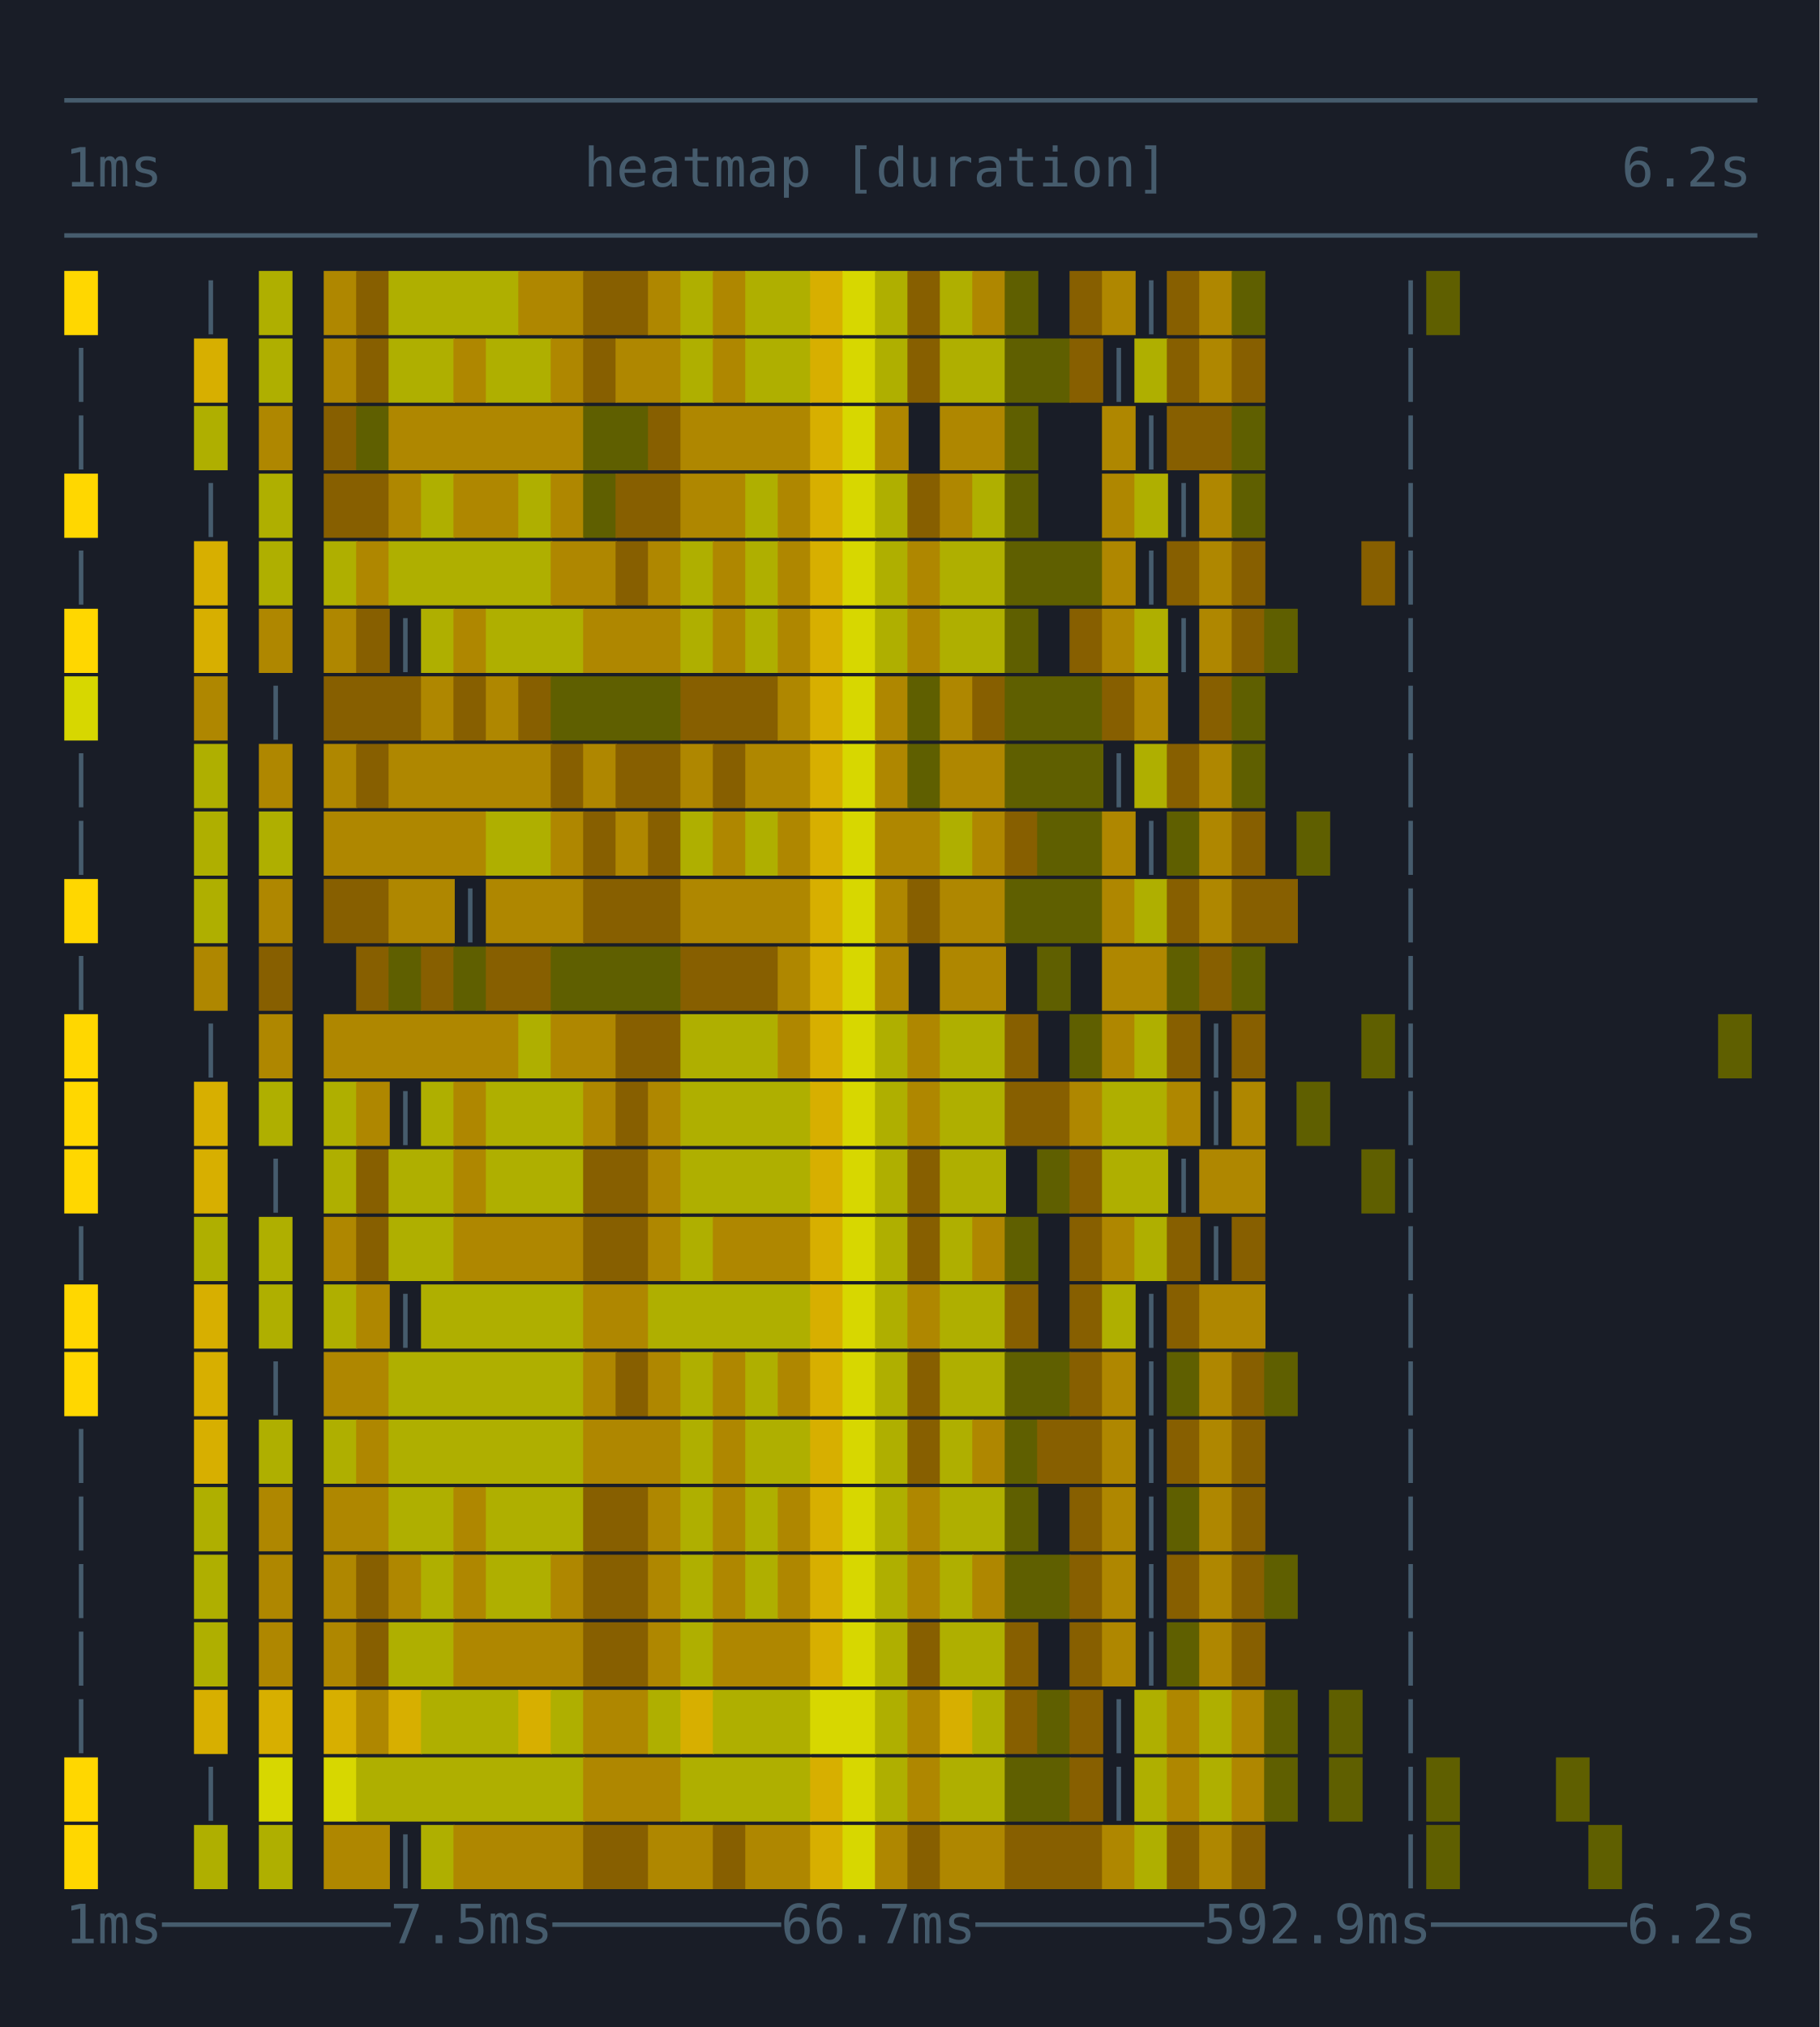
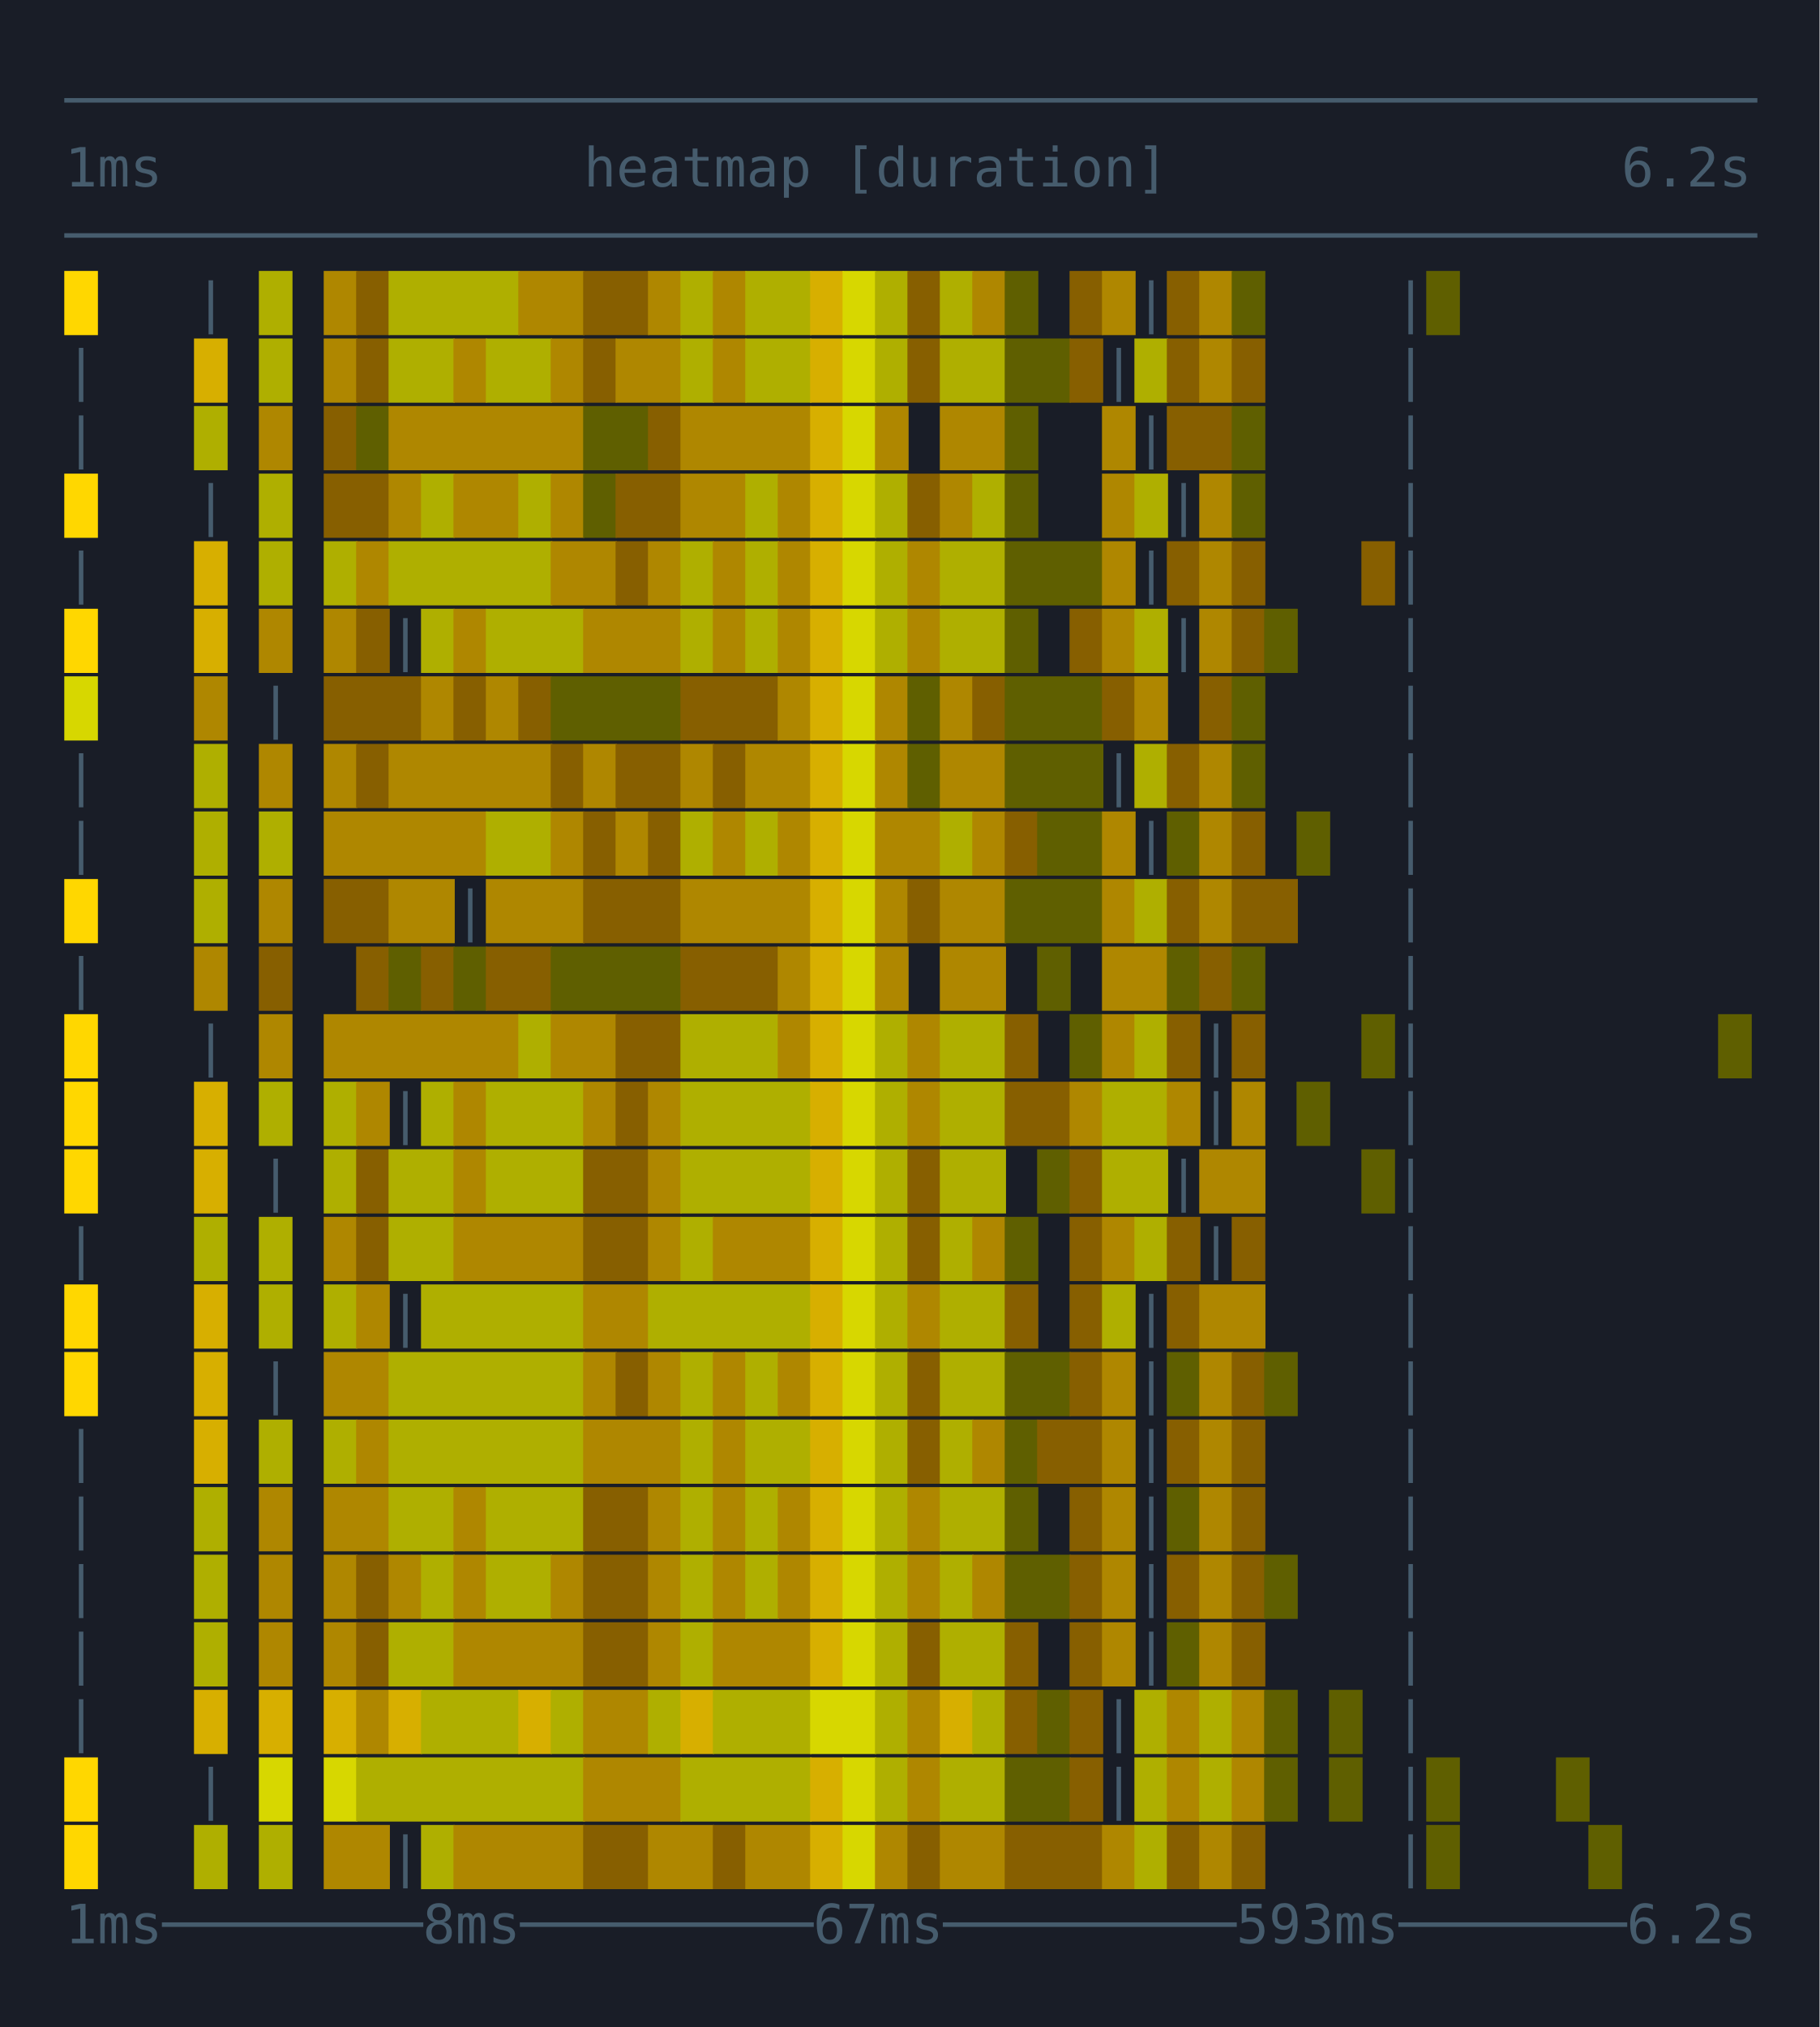
<svg xmlns="http://www.w3.org/2000/svg" width="404" height="450" viewBox="0 0 404 450">
  <rect width="100%" height="100%" fill="#191d27" />
  <g font-family="ui-monospace, 'SF Mono', SFMono-Regular, Menlo, Consolas, 'DejaVu Sans Mono', monospace" font-size="12">
    <text x="14.4" y="26.4" fill="#465c6d" textLength="374.4" lengthAdjust="spacing">────────────────────────────────────────────────────</text>
    <text x="14.4" y="41.4" fill="#465c6d" textLength="21.6" lengthAdjust="spacing">1ms</text>
    <text x="129.6" y="41.4" fill="#465c6d" textLength="50.4" lengthAdjust="spacing">heatmap</text>
    <text x="187.2" y="41.4" fill="#465c6d" textLength="72" lengthAdjust="spacing">[duration]</text>
    <text x="360" y="41.4" fill="#465c6d" textLength="28.8" lengthAdjust="spacing">6.2s</text>
    <text x="14.4" y="56.4" fill="#465c6d" textLength="374.4" lengthAdjust="spacing">────────────────────────────────────────────────────</text>
    <text x="43.2" y="71.4" fill="#465c6d">|</text>
    <text x="252" y="71.4" fill="#465c6d">|</text>
    <text x="309.6" y="71.4" fill="#465c6d">|</text>
    <text x="14.4" y="86.4" fill="#465c6d">|</text>
    <text x="244.8" y="86.4" fill="#465c6d">|</text>
    <text x="309.6" y="86.4" fill="#465c6d">|</text>
    <text x="14.4" y="101.4" fill="#465c6d">|</text>
    <text x="252" y="101.4" fill="#465c6d">|</text>
    <text x="309.6" y="101.4" fill="#465c6d">|</text>
    <text x="43.2" y="116.4" fill="#465c6d">|</text>
    <text x="259.2" y="116.4" fill="#465c6d">|</text>
    <text x="309.6" y="116.4" fill="#465c6d">|</text>
    <text x="14.4" y="131.4" fill="#465c6d">|</text>
    <text x="252" y="131.4" fill="#465c6d">|</text>
    <text x="309.6" y="131.4" fill="#465c6d">|</text>
    <text x="86.4" y="146.4" fill="#465c6d">|</text>
    <text x="259.2" y="146.4" fill="#465c6d">|</text>
    <text x="309.6" y="146.4" fill="#465c6d">|</text>
    <text x="57.6" y="161.4" fill="#465c6d">|</text>
    <text x="309.6" y="161.4" fill="#465c6d">|</text>
    <text x="14.4" y="176.4" fill="#465c6d">|</text>
    <text x="244.8" y="176.4" fill="#465c6d">|</text>
    <text x="309.6" y="176.4" fill="#465c6d">|</text>
    <text x="14.4" y="191.4" fill="#465c6d">|</text>
    <text x="252" y="191.4" fill="#465c6d">|</text>
    <text x="309.6" y="191.4" fill="#465c6d">|</text>
    <text x="100.8" y="206.4" fill="#465c6d">|</text>
    <text x="309.6" y="206.4" fill="#465c6d">|</text>
    <text x="14.4" y="221.4" fill="#465c6d">|</text>
    <text x="309.6" y="221.4" fill="#465c6d">|</text>
    <text x="43.2" y="236.4" fill="#465c6d">|</text>
    <text x="266.4" y="236.4" fill="#465c6d">|</text>
    <text x="309.6" y="236.4" fill="#465c6d">|</text>
    <text x="86.4" y="251.4" fill="#465c6d">|</text>
    <text x="266.4" y="251.4" fill="#465c6d">|</text>
    <text x="309.6" y="251.4" fill="#465c6d">|</text>
    <text x="57.6" y="266.4" fill="#465c6d">|</text>
    <text x="259.2" y="266.4" fill="#465c6d">|</text>
    <text x="309.6" y="266.4" fill="#465c6d">|</text>
    <text x="14.4" y="281.4" fill="#465c6d">|</text>
    <text x="266.4" y="281.4" fill="#465c6d">|</text>
    <text x="309.6" y="281.4" fill="#465c6d">|</text>
    <text x="86.4" y="296.4" fill="#465c6d">|</text>
    <text x="252" y="296.4" fill="#465c6d">|</text>
    <text x="309.6" y="296.4" fill="#465c6d">|</text>
    <text x="57.6" y="311.4" fill="#465c6d">|</text>
    <text x="252" y="311.4" fill="#465c6d">|</text>
    <text x="309.6" y="311.4" fill="#465c6d">|</text>
    <text x="14.4" y="326.4" fill="#465c6d">|</text>
    <text x="252" y="326.4" fill="#465c6d">|</text>
    <text x="309.6" y="326.4" fill="#465c6d">|</text>
    <text x="14.4" y="341.4" fill="#465c6d">|</text>
    <text x="252" y="341.4" fill="#465c6d">|</text>
    <text x="309.6" y="341.4" fill="#465c6d">|</text>
    <text x="14.4" y="356.4" fill="#465c6d">|</text>
    <text x="252" y="356.4" fill="#465c6d">|</text>
    <text x="309.6" y="356.4" fill="#465c6d">|</text>
    <text x="14.4" y="371.4" fill="#465c6d">|</text>
    <text x="252" y="371.4" fill="#465c6d">|</text>
    <text x="309.6" y="371.4" fill="#465c6d">|</text>
    <text x="14.4" y="386.4" fill="#465c6d">|</text>
    <text x="244.8" y="386.4" fill="#465c6d">|</text>
    <text x="309.6" y="386.4" fill="#465c6d">|</text>
    <text x="43.2" y="401.4" fill="#465c6d">|</text>
    <text x="244.8" y="401.4" fill="#465c6d">|</text>
    <text x="309.6" y="401.4" fill="#465c6d">|</text>
    <text x="86.4" y="416.4" fill="#465c6d">|</text>
    <text x="309.6" y="416.4" fill="#465c6d">|</text>
-     <text x="14.4" y="431.4" fill="#465c6d" textLength="374.4" lengthAdjust="spacing">1ms───────7.5ms───────66.7ms───────592.9ms──────6.2s</text>
+     <text x="14.4" y="431.4" fill="#465c6d" textLength="374.4" lengthAdjust="spacing">1ms────────8ms─────────67ms─────────593ms───────6.2s</text>
    <text x="14.4" y="71.4" fill="#ffd700">█</text>
    <text x="57.6" y="71.4" fill="#afaf00">█</text>
    <text x="72" y="71.4" fill="#af8700">█</text>
    <text x="79.2" y="71.4" fill="#875f00">█</text>
    <text x="86.4" y="71.4" fill="#afaf00" textLength="28.8" lengthAdjust="spacing">████</text>
    <text x="115.2" y="71.4" fill="#af8700" textLength="14.4" lengthAdjust="spacing">██</text>
    <text x="129.6" y="71.4" fill="#875f00" textLength="14.4" lengthAdjust="spacing">██</text>
    <text x="144" y="71.4" fill="#af8700">█</text>
    <text x="151.2" y="71.4" fill="#afaf00">█</text>
    <text x="158.4" y="71.4" fill="#af8700">█</text>
    <text x="165.6" y="71.4" fill="#afaf00" textLength="14.4" lengthAdjust="spacing">██</text>
    <text x="180" y="71.4" fill="#d7af00">█</text>
    <text x="187.2" y="71.4" fill="#d7d700">█</text>
    <text x="194.4" y="71.4" fill="#afaf00">█</text>
    <text x="201.6" y="71.4" fill="#875f00">█</text>
    <text x="208.8" y="71.4" fill="#afaf00">█</text>
    <text x="216" y="71.4" fill="#af8700">█</text>
    <text x="223.2" y="71.4" fill="#5f5f00">█</text>
    <text x="237.6" y="71.4" fill="#875f00">█</text>
    <text x="244.8" y="71.4" fill="#af8700">█</text>
    <text x="259.2" y="71.4" fill="#875f00">█</text>
    <text x="266.4" y="71.4" fill="#af8700">█</text>
    <text x="273.6" y="71.4" fill="#5f5f00">█</text>
    <text x="316.8" y="71.4" fill="#5f5f00">█</text>
    <text x="43.2" y="86.4" fill="#d7af00">█</text>
    <text x="57.6" y="86.4" fill="#afaf00">█</text>
    <text x="72" y="86.4" fill="#af8700">█</text>
    <text x="79.2" y="86.4" fill="#875f00">█</text>
    <text x="86.4" y="86.4" fill="#afaf00" textLength="14.4" lengthAdjust="spacing">██</text>
    <text x="100.8" y="86.4" fill="#af8700">█</text>
    <text x="108" y="86.4" fill="#afaf00" textLength="14.4" lengthAdjust="spacing">██</text>
    <text x="122.4" y="86.4" fill="#af8700">█</text>
    <text x="129.6" y="86.4" fill="#875f00">█</text>
    <text x="136.8" y="86.4" fill="#af8700" textLength="14.4" lengthAdjust="spacing">██</text>
    <text x="151.2" y="86.4" fill="#afaf00">█</text>
    <text x="158.4" y="86.4" fill="#af8700">█</text>
    <text x="165.6" y="86.4" fill="#afaf00" textLength="14.4" lengthAdjust="spacing">██</text>
    <text x="180" y="86.4" fill="#d7af00">█</text>
    <text x="187.2" y="86.4" fill="#d7d700">█</text>
    <text x="194.4" y="86.4" fill="#afaf00">█</text>
    <text x="201.6" y="86.4" fill="#875f00">█</text>
    <text x="208.8" y="86.4" fill="#afaf00" textLength="14.4" lengthAdjust="spacing">██</text>
    <text x="223.2" y="86.4" fill="#5f5f00" textLength="14.4" lengthAdjust="spacing">██</text>
    <text x="237.6" y="86.4" fill="#875f00">█</text>
    <text x="252" y="86.4" fill="#afaf00">█</text>
    <text x="259.2" y="86.4" fill="#875f00">█</text>
    <text x="266.4" y="86.4" fill="#af8700">█</text>
    <text x="273.6" y="86.4" fill="#875f00">█</text>
    <text x="43.2" y="101.4" fill="#afaf00">█</text>
    <text x="57.6" y="101.4" fill="#af8700">█</text>
    <text x="72" y="101.4" fill="#875f00">█</text>
    <text x="79.2" y="101.4" fill="#5f5f00">█</text>
    <text x="86.4" y="101.4" fill="#af8700" textLength="43.2" lengthAdjust="spacing">██████</text>
    <text x="129.6" y="101.4" fill="#5f5f00" textLength="14.4" lengthAdjust="spacing">██</text>
    <text x="144" y="101.4" fill="#875f00">█</text>
    <text x="151.2" y="101.4" fill="#af8700" textLength="28.8" lengthAdjust="spacing">████</text>
    <text x="180" y="101.4" fill="#d7af00">█</text>
    <text x="187.2" y="101.4" fill="#d7d700">█</text>
    <text x="194.4" y="101.4" fill="#af8700">█</text>
    <text x="208.8" y="101.4" fill="#af8700" textLength="14.4" lengthAdjust="spacing">██</text>
    <text x="223.2" y="101.4" fill="#5f5f00">█</text>
    <text x="244.8" y="101.4" fill="#af8700">█</text>
    <text x="259.2" y="101.4" fill="#875f00" textLength="14.4" lengthAdjust="spacing">██</text>
    <text x="273.6" y="101.4" fill="#5f5f00">█</text>
    <text x="14.4" y="116.4" fill="#ffd700">█</text>
    <text x="57.6" y="116.4" fill="#afaf00">█</text>
    <text x="72" y="116.4" fill="#875f00" textLength="14.4" lengthAdjust="spacing">██</text>
    <text x="86.4" y="116.4" fill="#af8700">█</text>
    <text x="93.6" y="116.4" fill="#afaf00">█</text>
    <text x="100.8" y="116.4" fill="#af8700" textLength="14.4" lengthAdjust="spacing">██</text>
    <text x="115.2" y="116.4" fill="#afaf00">█</text>
    <text x="122.4" y="116.4" fill="#af8700">█</text>
    <text x="129.6" y="116.4" fill="#5f5f00">█</text>
    <text x="136.8" y="116.4" fill="#875f00" textLength="14.4" lengthAdjust="spacing">██</text>
    <text x="151.2" y="116.4" fill="#af8700" textLength="14.4" lengthAdjust="spacing">██</text>
    <text x="165.6" y="116.4" fill="#afaf00">█</text>
    <text x="172.8" y="116.4" fill="#af8700">█</text>
    <text x="180" y="116.4" fill="#d7af00">█</text>
    <text x="187.2" y="116.4" fill="#d7d700">█</text>
    <text x="194.4" y="116.4" fill="#afaf00">█</text>
    <text x="201.6" y="116.4" fill="#875f00">█</text>
    <text x="208.8" y="116.4" fill="#af8700">█</text>
    <text x="216" y="116.4" fill="#afaf00">█</text>
    <text x="223.2" y="116.4" fill="#5f5f00">█</text>
    <text x="244.8" y="116.4" fill="#af8700">█</text>
    <text x="252" y="116.4" fill="#afaf00">█</text>
    <text x="266.4" y="116.4" fill="#af8700">█</text>
    <text x="273.6" y="116.4" fill="#5f5f00">█</text>
    <text x="43.2" y="131.4" fill="#d7af00">█</text>
    <text x="57.6" y="131.4" fill="#afaf00">█</text>
    <text x="72" y="131.4" fill="#afaf00">█</text>
    <text x="79.2" y="131.4" fill="#af8700">█</text>
    <text x="86.4" y="131.4" fill="#afaf00" textLength="36" lengthAdjust="spacing">█████</text>
    <text x="122.4" y="131.4" fill="#af8700" textLength="14.4" lengthAdjust="spacing">██</text>
    <text x="136.8" y="131.4" fill="#875f00">█</text>
    <text x="144" y="131.4" fill="#af8700">█</text>
    <text x="151.2" y="131.4" fill="#afaf00">█</text>
    <text x="158.4" y="131.4" fill="#af8700">█</text>
    <text x="165.6" y="131.4" fill="#afaf00">█</text>
    <text x="172.8" y="131.4" fill="#af8700">█</text>
    <text x="180" y="131.4" fill="#d7af00">█</text>
    <text x="187.2" y="131.4" fill="#d7d700">█</text>
    <text x="194.4" y="131.4" fill="#afaf00">█</text>
    <text x="201.6" y="131.4" fill="#af8700">█</text>
    <text x="208.8" y="131.4" fill="#afaf00" textLength="14.4" lengthAdjust="spacing">██</text>
    <text x="223.2" y="131.4" fill="#5f5f00" textLength="21.6" lengthAdjust="spacing">███</text>
    <text x="244.8" y="131.4" fill="#af8700">█</text>
    <text x="259.2" y="131.4" fill="#875f00">█</text>
    <text x="266.4" y="131.4" fill="#af8700">█</text>
    <text x="273.6" y="131.4" fill="#875f00">█</text>
    <text x="302.4" y="131.4" fill="#875f00">█</text>
    <text x="14.4" y="146.4" fill="#ffd700">█</text>
    <text x="43.2" y="146.4" fill="#d7af00">█</text>
    <text x="57.6" y="146.4" fill="#af8700">█</text>
    <text x="72" y="146.4" fill="#af8700">█</text>
    <text x="79.2" y="146.4" fill="#875f00">█</text>
    <text x="93.6" y="146.4" fill="#afaf00">█</text>
    <text x="100.8" y="146.4" fill="#af8700">█</text>
    <text x="108" y="146.4" fill="#afaf00" textLength="21.6" lengthAdjust="spacing">███</text>
    <text x="129.6" y="146.4" fill="#af8700" textLength="21.6" lengthAdjust="spacing">███</text>
    <text x="151.2" y="146.4" fill="#afaf00">█</text>
    <text x="158.4" y="146.4" fill="#af8700">█</text>
    <text x="165.6" y="146.4" fill="#afaf00">█</text>
    <text x="172.8" y="146.4" fill="#af8700">█</text>
    <text x="180" y="146.4" fill="#d7af00">█</text>
    <text x="187.2" y="146.4" fill="#d7d700">█</text>
    <text x="194.4" y="146.4" fill="#afaf00">█</text>
    <text x="201.6" y="146.4" fill="#af8700">█</text>
    <text x="208.8" y="146.4" fill="#afaf00" textLength="14.4" lengthAdjust="spacing">██</text>
    <text x="223.2" y="146.4" fill="#5f5f00">█</text>
    <text x="237.6" y="146.4" fill="#875f00">█</text>
    <text x="244.8" y="146.4" fill="#af8700">█</text>
    <text x="252" y="146.4" fill="#afaf00">█</text>
    <text x="266.4" y="146.4" fill="#af8700">█</text>
    <text x="273.6" y="146.4" fill="#875f00">█</text>
    <text x="280.8" y="146.4" fill="#5f5f00">█</text>
    <text x="14.4" y="161.4" fill="#d7d700">█</text>
    <text x="43.2" y="161.4" fill="#af8700">█</text>
    <text x="72" y="161.4" fill="#875f00" textLength="21.6" lengthAdjust="spacing">███</text>
    <text x="93.6" y="161.4" fill="#af8700">█</text>
    <text x="100.8" y="161.4" fill="#875f00">█</text>
    <text x="108" y="161.4" fill="#af8700">█</text>
    <text x="115.2" y="161.4" fill="#875f00">█</text>
    <text x="122.4" y="161.4" fill="#5f5f00" textLength="28.8" lengthAdjust="spacing">████</text>
    <text x="151.2" y="161.4" fill="#875f00" textLength="21.6" lengthAdjust="spacing">███</text>
    <text x="172.8" y="161.4" fill="#af8700">█</text>
    <text x="180" y="161.4" fill="#d7af00">█</text>
    <text x="187.2" y="161.4" fill="#d7d700">█</text>
    <text x="194.4" y="161.4" fill="#af8700">█</text>
    <text x="201.6" y="161.4" fill="#5f5f00">█</text>
    <text x="208.8" y="161.4" fill="#af8700">█</text>
    <text x="216" y="161.4" fill="#875f00">█</text>
    <text x="223.2" y="161.4" fill="#5f5f00" textLength="21.6" lengthAdjust="spacing">███</text>
    <text x="244.8" y="161.4" fill="#875f00">█</text>
    <text x="252" y="161.4" fill="#af8700">█</text>
    <text x="266.4" y="161.4" fill="#875f00">█</text>
    <text x="273.6" y="161.4" fill="#5f5f00">█</text>
    <text x="43.2" y="176.4" fill="#afaf00">█</text>
    <text x="57.6" y="176.4" fill="#af8700">█</text>
    <text x="72" y="176.4" fill="#af8700">█</text>
    <text x="79.2" y="176.4" fill="#875f00">█</text>
    <text x="86.4" y="176.4" fill="#af8700" textLength="36" lengthAdjust="spacing">█████</text>
    <text x="122.4" y="176.4" fill="#875f00">█</text>
    <text x="129.6" y="176.4" fill="#af8700">█</text>
    <text x="136.8" y="176.4" fill="#875f00" textLength="14.4" lengthAdjust="spacing">██</text>
    <text x="151.2" y="176.4" fill="#af8700">█</text>
    <text x="158.4" y="176.4" fill="#875f00">█</text>
    <text x="165.6" y="176.4" fill="#af8700" textLength="14.4" lengthAdjust="spacing">██</text>
    <text x="180" y="176.4" fill="#d7af00">█</text>
    <text x="187.2" y="176.4" fill="#d7d700">█</text>
    <text x="194.4" y="176.4" fill="#af8700">█</text>
    <text x="201.6" y="176.4" fill="#5f5f00">█</text>
    <text x="208.8" y="176.4" fill="#af8700" textLength="14.4" lengthAdjust="spacing">██</text>
    <text x="223.2" y="176.4" fill="#5f5f00" textLength="21.6" lengthAdjust="spacing">███</text>
    <text x="252" y="176.4" fill="#afaf00">█</text>
    <text x="259.2" y="176.4" fill="#875f00">█</text>
    <text x="266.4" y="176.4" fill="#af8700">█</text>
    <text x="273.6" y="176.4" fill="#5f5f00">█</text>
    <text x="43.2" y="191.4" fill="#afaf00">█</text>
    <text x="57.6" y="191.4" fill="#afaf00">█</text>
    <text x="72" y="191.4" fill="#af8700" textLength="36" lengthAdjust="spacing">█████</text>
    <text x="108" y="191.4" fill="#afaf00" textLength="14.4" lengthAdjust="spacing">██</text>
    <text x="122.4" y="191.4" fill="#af8700">█</text>
    <text x="129.6" y="191.4" fill="#875f00">█</text>
    <text x="136.8" y="191.4" fill="#af8700">█</text>
    <text x="144" y="191.4" fill="#875f00">█</text>
    <text x="151.2" y="191.4" fill="#afaf00">█</text>
    <text x="158.4" y="191.4" fill="#af8700">█</text>
    <text x="165.6" y="191.4" fill="#afaf00">█</text>
    <text x="172.8" y="191.4" fill="#af8700">█</text>
    <text x="180" y="191.4" fill="#d7af00">█</text>
    <text x="187.2" y="191.4" fill="#d7d700">█</text>
    <text x="194.4" y="191.4" fill="#af8700" textLength="14.4" lengthAdjust="spacing">██</text>
    <text x="208.8" y="191.4" fill="#afaf00">█</text>
    <text x="216" y="191.4" fill="#af8700">█</text>
    <text x="223.2" y="191.4" fill="#875f00">█</text>
    <text x="230.4" y="191.4" fill="#5f5f00" textLength="14.4" lengthAdjust="spacing">██</text>
    <text x="244.8" y="191.4" fill="#af8700">█</text>
    <text x="259.2" y="191.4" fill="#5f5f00">█</text>
    <text x="266.4" y="191.4" fill="#af8700">█</text>
    <text x="273.6" y="191.4" fill="#875f00">█</text>
    <text x="288" y="191.4" fill="#5f5f00">█</text>
    <text x="14.4" y="206.4" fill="#ffd700">█</text>
    <text x="43.2" y="206.4" fill="#afaf00">█</text>
    <text x="57.6" y="206.4" fill="#af8700">█</text>
    <text x="72" y="206.4" fill="#875f00" textLength="14.4" lengthAdjust="spacing">██</text>
    <text x="86.4" y="206.4" fill="#af8700" textLength="14.4" lengthAdjust="spacing">██</text>
    <text x="108" y="206.4" fill="#af8700" textLength="21.6" lengthAdjust="spacing">███</text>
    <text x="129.6" y="206.4" fill="#875f00" textLength="21.6" lengthAdjust="spacing">███</text>
    <text x="151.2" y="206.4" fill="#af8700" textLength="28.8" lengthAdjust="spacing">████</text>
    <text x="180" y="206.4" fill="#d7af00">█</text>
    <text x="187.2" y="206.4" fill="#d7d700">█</text>
    <text x="194.4" y="206.4" fill="#af8700">█</text>
    <text x="201.6" y="206.4" fill="#875f00">█</text>
    <text x="208.8" y="206.4" fill="#af8700" textLength="14.4" lengthAdjust="spacing">██</text>
    <text x="223.2" y="206.4" fill="#5f5f00" textLength="21.6" lengthAdjust="spacing">███</text>
    <text x="244.8" y="206.4" fill="#af8700">█</text>
    <text x="252" y="206.4" fill="#afaf00">█</text>
    <text x="259.2" y="206.4" fill="#875f00">█</text>
    <text x="266.4" y="206.4" fill="#af8700">█</text>
    <text x="273.6" y="206.4" fill="#875f00" textLength="14.4" lengthAdjust="spacing">██</text>
    <text x="43.2" y="221.4" fill="#af8700">█</text>
    <text x="57.6" y="221.4" fill="#875f00">█</text>
    <text x="79.2" y="221.4" fill="#875f00">█</text>
    <text x="86.4" y="221.4" fill="#5f5f00">█</text>
    <text x="93.6" y="221.4" fill="#875f00">█</text>
    <text x="100.8" y="221.4" fill="#5f5f00">█</text>
    <text x="108" y="221.4" fill="#875f00" textLength="14.4" lengthAdjust="spacing">██</text>
    <text x="122.4" y="221.4" fill="#5f5f00" textLength="28.8" lengthAdjust="spacing">████</text>
    <text x="151.2" y="221.4" fill="#875f00" textLength="21.6" lengthAdjust="spacing">███</text>
    <text x="172.8" y="221.4" fill="#af8700">█</text>
    <text x="180" y="221.4" fill="#d7af00">█</text>
    <text x="187.2" y="221.4" fill="#d7d700">█</text>
    <text x="194.4" y="221.4" fill="#af8700">█</text>
    <text x="208.8" y="221.4" fill="#af8700" textLength="14.4" lengthAdjust="spacing">██</text>
    <text x="230.4" y="221.4" fill="#5f5f00">█</text>
    <text x="244.8" y="221.4" fill="#af8700" textLength="14.4" lengthAdjust="spacing">██</text>
    <text x="259.2" y="221.4" fill="#5f5f00">█</text>
    <text x="266.4" y="221.4" fill="#875f00">█</text>
    <text x="273.6" y="221.4" fill="#5f5f00">█</text>
    <text x="14.4" y="236.4" fill="#ffd700">█</text>
    <text x="57.6" y="236.4" fill="#af8700">█</text>
    <text x="72" y="236.4" fill="#af8700" textLength="43.2" lengthAdjust="spacing">██████</text>
    <text x="115.2" y="236.4" fill="#afaf00">█</text>
    <text x="122.4" y="236.4" fill="#af8700" textLength="14.4" lengthAdjust="spacing">██</text>
    <text x="136.8" y="236.4" fill="#875f00" textLength="14.4" lengthAdjust="spacing">██</text>
    <text x="151.2" y="236.4" fill="#afaf00" textLength="21.6" lengthAdjust="spacing">███</text>
    <text x="172.8" y="236.4" fill="#af8700">█</text>
    <text x="180" y="236.4" fill="#d7af00">█</text>
    <text x="187.2" y="236.4" fill="#d7d700">█</text>
    <text x="194.4" y="236.4" fill="#afaf00">█</text>
    <text x="201.6" y="236.4" fill="#af8700">█</text>
    <text x="208.8" y="236.4" fill="#afaf00" textLength="14.4" lengthAdjust="spacing">██</text>
    <text x="223.2" y="236.4" fill="#875f00">█</text>
    <text x="237.6" y="236.4" fill="#5f5f00">█</text>
    <text x="244.8" y="236.4" fill="#af8700">█</text>
    <text x="252" y="236.4" fill="#afaf00">█</text>
    <text x="259.2" y="236.4" fill="#875f00">█</text>
    <text x="273.6" y="236.4" fill="#875f00">█</text>
    <text x="302.4" y="236.4" fill="#5f5f00">█</text>
    <text x="381.6" y="236.4" fill="#5f5f00">█</text>
    <text x="14.4" y="251.4" fill="#ffd700">█</text>
    <text x="43.2" y="251.4" fill="#d7af00">█</text>
    <text x="57.6" y="251.4" fill="#afaf00">█</text>
    <text x="72" y="251.4" fill="#afaf00">█</text>
    <text x="79.2" y="251.4" fill="#af8700">█</text>
    <text x="93.6" y="251.4" fill="#afaf00">█</text>
    <text x="100.8" y="251.4" fill="#af8700">█</text>
    <text x="108" y="251.4" fill="#afaf00" textLength="21.6" lengthAdjust="spacing">███</text>
    <text x="129.6" y="251.4" fill="#af8700">█</text>
    <text x="136.8" y="251.4" fill="#875f00">█</text>
    <text x="144" y="251.4" fill="#af8700">█</text>
    <text x="151.2" y="251.4" fill="#afaf00" textLength="28.8" lengthAdjust="spacing">████</text>
    <text x="180" y="251.4" fill="#d7af00">█</text>
    <text x="187.2" y="251.4" fill="#d7d700">█</text>
    <text x="194.4" y="251.4" fill="#afaf00">█</text>
    <text x="201.6" y="251.4" fill="#af8700">█</text>
    <text x="208.8" y="251.4" fill="#afaf00" textLength="14.4" lengthAdjust="spacing">██</text>
    <text x="223.2" y="251.4" fill="#875f00" textLength="14.4" lengthAdjust="spacing">██</text>
    <text x="237.6" y="251.4" fill="#af8700">█</text>
    <text x="244.8" y="251.4" fill="#afaf00" textLength="14.4" lengthAdjust="spacing">██</text>
    <text x="259.2" y="251.4" fill="#af8700">█</text>
    <text x="273.6" y="251.4" fill="#af8700">█</text>
    <text x="288" y="251.4" fill="#5f5f00">█</text>
    <text x="14.4" y="266.4" fill="#ffd700">█</text>
    <text x="43.2" y="266.4" fill="#d7af00">█</text>
    <text x="72" y="266.4" fill="#afaf00">█</text>
    <text x="79.2" y="266.4" fill="#875f00">█</text>
    <text x="86.4" y="266.4" fill="#afaf00" textLength="14.4" lengthAdjust="spacing">██</text>
    <text x="100.8" y="266.4" fill="#af8700">█</text>
    <text x="108" y="266.4" fill="#afaf00" textLength="21.6" lengthAdjust="spacing">███</text>
    <text x="129.6" y="266.4" fill="#875f00" textLength="14.4" lengthAdjust="spacing">██</text>
    <text x="144" y="266.4" fill="#af8700">█</text>
    <text x="151.2" y="266.4" fill="#afaf00" textLength="28.8" lengthAdjust="spacing">████</text>
    <text x="180" y="266.4" fill="#d7af00">█</text>
    <text x="187.2" y="266.4" fill="#d7d700">█</text>
    <text x="194.4" y="266.4" fill="#afaf00">█</text>
    <text x="201.6" y="266.4" fill="#875f00">█</text>
    <text x="208.8" y="266.4" fill="#afaf00" textLength="14.4" lengthAdjust="spacing">██</text>
    <text x="230.4" y="266.4" fill="#5f5f00">█</text>
    <text x="237.6" y="266.4" fill="#875f00">█</text>
    <text x="244.8" y="266.4" fill="#afaf00" textLength="14.4" lengthAdjust="spacing">██</text>
    <text x="266.4" y="266.4" fill="#af8700" textLength="14.4" lengthAdjust="spacing">██</text>
    <text x="302.4" y="266.4" fill="#5f5f00">█</text>
    <text x="43.2" y="281.4" fill="#afaf00">█</text>
    <text x="57.6" y="281.4" fill="#afaf00">█</text>
    <text x="72" y="281.4" fill="#af8700">█</text>
    <text x="79.2" y="281.4" fill="#875f00">█</text>
    <text x="86.4" y="281.4" fill="#afaf00" textLength="14.4" lengthAdjust="spacing">██</text>
    <text x="100.8" y="281.4" fill="#af8700" textLength="28.8" lengthAdjust="spacing">████</text>
    <text x="129.6" y="281.4" fill="#875f00" textLength="14.4" lengthAdjust="spacing">██</text>
    <text x="144" y="281.4" fill="#af8700">█</text>
    <text x="151.2" y="281.4" fill="#afaf00">█</text>
    <text x="158.4" y="281.4" fill="#af8700" textLength="21.6" lengthAdjust="spacing">███</text>
    <text x="180" y="281.4" fill="#d7af00">█</text>
    <text x="187.2" y="281.4" fill="#d7d700">█</text>
    <text x="194.4" y="281.4" fill="#afaf00">█</text>
    <text x="201.6" y="281.4" fill="#875f00">█</text>
    <text x="208.8" y="281.4" fill="#afaf00">█</text>
    <text x="216" y="281.4" fill="#af8700">█</text>
    <text x="223.2" y="281.4" fill="#5f5f00">█</text>
    <text x="237.6" y="281.4" fill="#875f00">█</text>
    <text x="244.8" y="281.4" fill="#af8700">█</text>
    <text x="252" y="281.4" fill="#afaf00">█</text>
    <text x="259.2" y="281.4" fill="#875f00">█</text>
    <text x="273.6" y="281.4" fill="#875f00">█</text>
    <text x="14.4" y="296.4" fill="#ffd700">█</text>
    <text x="43.2" y="296.4" fill="#d7af00">█</text>
    <text x="57.6" y="296.4" fill="#afaf00">█</text>
    <text x="72" y="296.4" fill="#afaf00">█</text>
    <text x="79.2" y="296.4" fill="#af8700">█</text>
    <text x="93.6" y="296.4" fill="#afaf00" textLength="36" lengthAdjust="spacing">█████</text>
    <text x="129.6" y="296.4" fill="#af8700" textLength="14.4" lengthAdjust="spacing">██</text>
    <text x="144" y="296.4" fill="#afaf00" textLength="36" lengthAdjust="spacing">█████</text>
    <text x="180" y="296.4" fill="#d7af00">█</text>
    <text x="187.2" y="296.4" fill="#d7d700">█</text>
    <text x="194.4" y="296.4" fill="#afaf00">█</text>
    <text x="201.6" y="296.4" fill="#af8700">█</text>
    <text x="208.8" y="296.4" fill="#afaf00" textLength="14.4" lengthAdjust="spacing">██</text>
    <text x="223.2" y="296.4" fill="#875f00">█</text>
    <text x="237.6" y="296.4" fill="#875f00">█</text>
    <text x="244.8" y="296.4" fill="#afaf00">█</text>
    <text x="259.2" y="296.4" fill="#875f00">█</text>
    <text x="266.4" y="296.4" fill="#af8700" textLength="14.4" lengthAdjust="spacing">██</text>
    <text x="14.4" y="311.4" fill="#ffd700">█</text>
    <text x="43.2" y="311.4" fill="#d7af00">█</text>
    <text x="72" y="311.4" fill="#af8700" textLength="14.4" lengthAdjust="spacing">██</text>
    <text x="86.4" y="311.4" fill="#afaf00" textLength="43.2" lengthAdjust="spacing">██████</text>
    <text x="129.6" y="311.4" fill="#af8700">█</text>
    <text x="136.8" y="311.4" fill="#875f00">█</text>
    <text x="144" y="311.4" fill="#af8700">█</text>
    <text x="151.2" y="311.4" fill="#afaf00">█</text>
    <text x="158.4" y="311.4" fill="#af8700">█</text>
    <text x="165.6" y="311.4" fill="#afaf00">█</text>
    <text x="172.8" y="311.4" fill="#af8700">█</text>
    <text x="180" y="311.4" fill="#d7af00">█</text>
    <text x="187.2" y="311.4" fill="#d7d700">█</text>
    <text x="194.4" y="311.4" fill="#afaf00">█</text>
    <text x="201.6" y="311.4" fill="#875f00">█</text>
    <text x="208.8" y="311.4" fill="#afaf00" textLength="14.4" lengthAdjust="spacing">██</text>
    <text x="223.2" y="311.4" fill="#5f5f00" textLength="14.4" lengthAdjust="spacing">██</text>
    <text x="237.6" y="311.4" fill="#875f00">█</text>
    <text x="244.8" y="311.4" fill="#af8700">█</text>
    <text x="259.2" y="311.4" fill="#5f5f00">█</text>
    <text x="266.4" y="311.4" fill="#af8700">█</text>
    <text x="273.6" y="311.4" fill="#875f00">█</text>
    <text x="280.8" y="311.4" fill="#5f5f00">█</text>
    <text x="43.2" y="326.4" fill="#d7af00">█</text>
    <text x="57.6" y="326.4" fill="#afaf00">█</text>
    <text x="72" y="326.4" fill="#afaf00">█</text>
    <text x="79.2" y="326.4" fill="#af8700">█</text>
    <text x="86.4" y="326.4" fill="#afaf00" textLength="43.2" lengthAdjust="spacing">██████</text>
    <text x="129.6" y="326.4" fill="#af8700" textLength="21.6" lengthAdjust="spacing">███</text>
    <text x="151.2" y="326.4" fill="#afaf00">█</text>
    <text x="158.4" y="326.4" fill="#af8700">█</text>
    <text x="165.6" y="326.4" fill="#afaf00" textLength="14.4" lengthAdjust="spacing">██</text>
    <text x="180" y="326.4" fill="#d7af00">█</text>
    <text x="187.2" y="326.4" fill="#d7d700">█</text>
    <text x="194.4" y="326.4" fill="#afaf00">█</text>
    <text x="201.6" y="326.4" fill="#875f00">█</text>
    <text x="208.8" y="326.4" fill="#afaf00">█</text>
    <text x="216" y="326.4" fill="#af8700">█</text>
    <text x="223.2" y="326.4" fill="#5f5f00">█</text>
    <text x="230.4" y="326.4" fill="#875f00" textLength="14.4" lengthAdjust="spacing">██</text>
    <text x="244.8" y="326.4" fill="#af8700">█</text>
    <text x="259.2" y="326.4" fill="#875f00">█</text>
    <text x="266.4" y="326.4" fill="#af8700">█</text>
    <text x="273.6" y="326.4" fill="#875f00">█</text>
    <text x="43.2" y="341.4" fill="#afaf00">█</text>
    <text x="57.6" y="341.4" fill="#af8700">█</text>
    <text x="72" y="341.4" fill="#af8700" textLength="14.4" lengthAdjust="spacing">██</text>
    <text x="86.4" y="341.4" fill="#afaf00" textLength="14.4" lengthAdjust="spacing">██</text>
    <text x="100.8" y="341.4" fill="#af8700">█</text>
    <text x="108" y="341.4" fill="#afaf00" textLength="21.6" lengthAdjust="spacing">███</text>
    <text x="129.6" y="341.4" fill="#875f00" textLength="14.4" lengthAdjust="spacing">██</text>
    <text x="144" y="341.4" fill="#af8700">█</text>
    <text x="151.2" y="341.4" fill="#afaf00">█</text>
    <text x="158.4" y="341.4" fill="#af8700">█</text>
    <text x="165.6" y="341.4" fill="#afaf00">█</text>
    <text x="172.8" y="341.4" fill="#af8700">█</text>
    <text x="180" y="341.4" fill="#d7af00">█</text>
    <text x="187.2" y="341.4" fill="#d7d700">█</text>
    <text x="194.4" y="341.4" fill="#afaf00">█</text>
    <text x="201.6" y="341.4" fill="#af8700">█</text>
    <text x="208.8" y="341.4" fill="#afaf00" textLength="14.4" lengthAdjust="spacing">██</text>
    <text x="223.2" y="341.4" fill="#5f5f00">█</text>
    <text x="237.6" y="341.4" fill="#875f00">█</text>
    <text x="244.8" y="341.4" fill="#af8700">█</text>
    <text x="259.2" y="341.4" fill="#5f5f00">█</text>
    <text x="266.4" y="341.4" fill="#af8700">█</text>
    <text x="273.6" y="341.4" fill="#875f00">█</text>
    <text x="43.2" y="356.4" fill="#afaf00">█</text>
    <text x="57.6" y="356.4" fill="#af8700">█</text>
    <text x="72" y="356.4" fill="#af8700">█</text>
    <text x="79.2" y="356.4" fill="#875f00">█</text>
    <text x="86.4" y="356.4" fill="#af8700">█</text>
    <text x="93.6" y="356.4" fill="#afaf00">█</text>
    <text x="100.8" y="356.4" fill="#af8700">█</text>
    <text x="108" y="356.4" fill="#afaf00" textLength="14.4" lengthAdjust="spacing">██</text>
    <text x="122.4" y="356.4" fill="#af8700">█</text>
    <text x="129.6" y="356.4" fill="#875f00" textLength="14.4" lengthAdjust="spacing">██</text>
    <text x="144" y="356.4" fill="#af8700">█</text>
    <text x="151.2" y="356.4" fill="#afaf00">█</text>
    <text x="158.4" y="356.4" fill="#af8700">█</text>
    <text x="165.6" y="356.4" fill="#afaf00">█</text>
    <text x="172.8" y="356.4" fill="#af8700">█</text>
    <text x="180" y="356.4" fill="#d7af00">█</text>
    <text x="187.2" y="356.4" fill="#d7d700">█</text>
    <text x="194.4" y="356.4" fill="#afaf00">█</text>
    <text x="201.6" y="356.4" fill="#af8700">█</text>
    <text x="208.8" y="356.4" fill="#afaf00">█</text>
    <text x="216" y="356.4" fill="#af8700">█</text>
    <text x="223.2" y="356.4" fill="#5f5f00" textLength="14.4" lengthAdjust="spacing">██</text>
    <text x="237.6" y="356.4" fill="#875f00">█</text>
    <text x="244.8" y="356.4" fill="#af8700">█</text>
    <text x="259.2" y="356.4" fill="#875f00">█</text>
    <text x="266.4" y="356.4" fill="#af8700">█</text>
    <text x="273.6" y="356.4" fill="#875f00">█</text>
    <text x="280.8" y="356.4" fill="#5f5f00">█</text>
    <text x="43.2" y="371.4" fill="#afaf00">█</text>
    <text x="57.6" y="371.4" fill="#af8700">█</text>
    <text x="72" y="371.4" fill="#af8700">█</text>
    <text x="79.2" y="371.4" fill="#875f00">█</text>
    <text x="86.4" y="371.4" fill="#afaf00" textLength="14.4" lengthAdjust="spacing">██</text>
    <text x="100.8" y="371.4" fill="#af8700" textLength="28.8" lengthAdjust="spacing">████</text>
    <text x="129.6" y="371.4" fill="#875f00" textLength="14.4" lengthAdjust="spacing">██</text>
    <text x="144" y="371.4" fill="#af8700">█</text>
    <text x="151.2" y="371.4" fill="#afaf00">█</text>
    <text x="158.4" y="371.4" fill="#af8700" textLength="21.6" lengthAdjust="spacing">███</text>
    <text x="180" y="371.4" fill="#d7af00">█</text>
    <text x="187.2" y="371.4" fill="#d7d700">█</text>
    <text x="194.4" y="371.4" fill="#afaf00">█</text>
    <text x="201.6" y="371.4" fill="#875f00">█</text>
    <text x="208.8" y="371.4" fill="#afaf00" textLength="14.4" lengthAdjust="spacing">██</text>
    <text x="223.2" y="371.4" fill="#875f00">█</text>
    <text x="237.6" y="371.4" fill="#875f00">█</text>
    <text x="244.8" y="371.4" fill="#af8700">█</text>
    <text x="259.2" y="371.4" fill="#5f5f00">█</text>
    <text x="266.4" y="371.4" fill="#af8700">█</text>
    <text x="273.6" y="371.4" fill="#875f00">█</text>
    <text x="43.2" y="386.4" fill="#d7af00">█</text>
    <text x="57.6" y="386.4" fill="#d7af00">█</text>
    <text x="72" y="386.4" fill="#d7af00">█</text>
    <text x="79.2" y="386.4" fill="#af8700">█</text>
    <text x="86.4" y="386.4" fill="#d7af00">█</text>
    <text x="93.6" y="386.4" fill="#afaf00" textLength="21.6" lengthAdjust="spacing">███</text>
    <text x="115.2" y="386.4" fill="#d7af00">█</text>
    <text x="122.4" y="386.4" fill="#afaf00">█</text>
    <text x="129.6" y="386.4" fill="#af8700" textLength="14.4" lengthAdjust="spacing">██</text>
    <text x="144" y="386.4" fill="#afaf00">█</text>
    <text x="151.2" y="386.4" fill="#d7af00">█</text>
    <text x="158.4" y="386.4" fill="#afaf00" textLength="21.6" lengthAdjust="spacing">███</text>
    <text x="180" y="386.4" fill="#d7d700" textLength="14.4" lengthAdjust="spacing">██</text>
    <text x="194.4" y="386.4" fill="#afaf00">█</text>
    <text x="201.6" y="386.4" fill="#af8700">█</text>
    <text x="208.8" y="386.4" fill="#d7af00">█</text>
    <text x="216" y="386.4" fill="#afaf00">█</text>
    <text x="223.2" y="386.4" fill="#875f00">█</text>
    <text x="230.4" y="386.4" fill="#5f5f00">█</text>
    <text x="237.6" y="386.4" fill="#875f00">█</text>
    <text x="252" y="386.4" fill="#afaf00">█</text>
    <text x="259.2" y="386.4" fill="#af8700">█</text>
    <text x="266.4" y="386.4" fill="#afaf00">█</text>
    <text x="273.6" y="386.4" fill="#af8700">█</text>
    <text x="280.8" y="386.4" fill="#5f5f00">█</text>
    <text x="295.2" y="386.4" fill="#5f5f00">█</text>
    <text x="14.4" y="401.4" fill="#ffd700">█</text>
    <text x="57.6" y="401.4" fill="#d7d700">█</text>
    <text x="72" y="401.4" fill="#d7d700">█</text>
    <text x="79.2" y="401.4" fill="#afaf00" textLength="50.4" lengthAdjust="spacing">███████</text>
    <text x="129.6" y="401.4" fill="#af8700" textLength="21.6" lengthAdjust="spacing">███</text>
    <text x="151.2" y="401.4" fill="#afaf00" textLength="28.8" lengthAdjust="spacing">████</text>
    <text x="180" y="401.4" fill="#d7af00">█</text>
    <text x="187.2" y="401.4" fill="#d7d700">█</text>
    <text x="194.4" y="401.4" fill="#afaf00">█</text>
    <text x="201.6" y="401.4" fill="#af8700">█</text>
    <text x="208.8" y="401.4" fill="#afaf00" textLength="14.4" lengthAdjust="spacing">██</text>
    <text x="223.2" y="401.4" fill="#5f5f00" textLength="14.4" lengthAdjust="spacing">██</text>
    <text x="237.6" y="401.4" fill="#875f00">█</text>
    <text x="252" y="401.4" fill="#afaf00">█</text>
    <text x="259.2" y="401.4" fill="#af8700">█</text>
    <text x="266.4" y="401.4" fill="#afaf00">█</text>
    <text x="273.6" y="401.4" fill="#af8700">█</text>
    <text x="280.8" y="401.4" fill="#5f5f00">█</text>
    <text x="295.2" y="401.4" fill="#5f5f00">█</text>
    <text x="316.8" y="401.4" fill="#5f5f00">█</text>
    <text x="345.6" y="401.4" fill="#5f5f00">█</text>
    <text x="14.4" y="416.4" fill="#ffd700">█</text>
    <text x="43.2" y="416.4" fill="#afaf00">█</text>
    <text x="57.6" y="416.4" fill="#afaf00">█</text>
    <text x="72" y="416.4" fill="#af8700" textLength="14.4" lengthAdjust="spacing">██</text>
    <text x="93.6" y="416.4" fill="#afaf00">█</text>
    <text x="100.8" y="416.4" fill="#af8700" textLength="28.8" lengthAdjust="spacing">████</text>
    <text x="129.6" y="416.4" fill="#875f00" textLength="14.4" lengthAdjust="spacing">██</text>
    <text x="144" y="416.4" fill="#af8700" textLength="14.4" lengthAdjust="spacing">██</text>
    <text x="158.4" y="416.4" fill="#875f00">█</text>
    <text x="165.6" y="416.4" fill="#af8700" textLength="14.4" lengthAdjust="spacing">██</text>
    <text x="180" y="416.4" fill="#d7af00">█</text>
    <text x="187.2" y="416.4" fill="#d7d700">█</text>
    <text x="194.4" y="416.4" fill="#af8700">█</text>
    <text x="201.6" y="416.4" fill="#875f00">█</text>
    <text x="208.8" y="416.4" fill="#af8700" textLength="14.4" lengthAdjust="spacing">██</text>
    <text x="223.2" y="416.4" fill="#875f00" textLength="21.6" lengthAdjust="spacing">███</text>
    <text x="244.8" y="416.4" fill="#af8700">█</text>
    <text x="252" y="416.4" fill="#afaf00">█</text>
    <text x="259.2" y="416.4" fill="#875f00">█</text>
    <text x="266.4" y="416.4" fill="#af8700">█</text>
    <text x="273.6" y="416.4" fill="#875f00">█</text>
    <text x="316.8" y="416.4" fill="#5f5f00">█</text>
    <text x="352.8" y="416.4" fill="#5f5f00">█</text>
  </g>
</svg>
